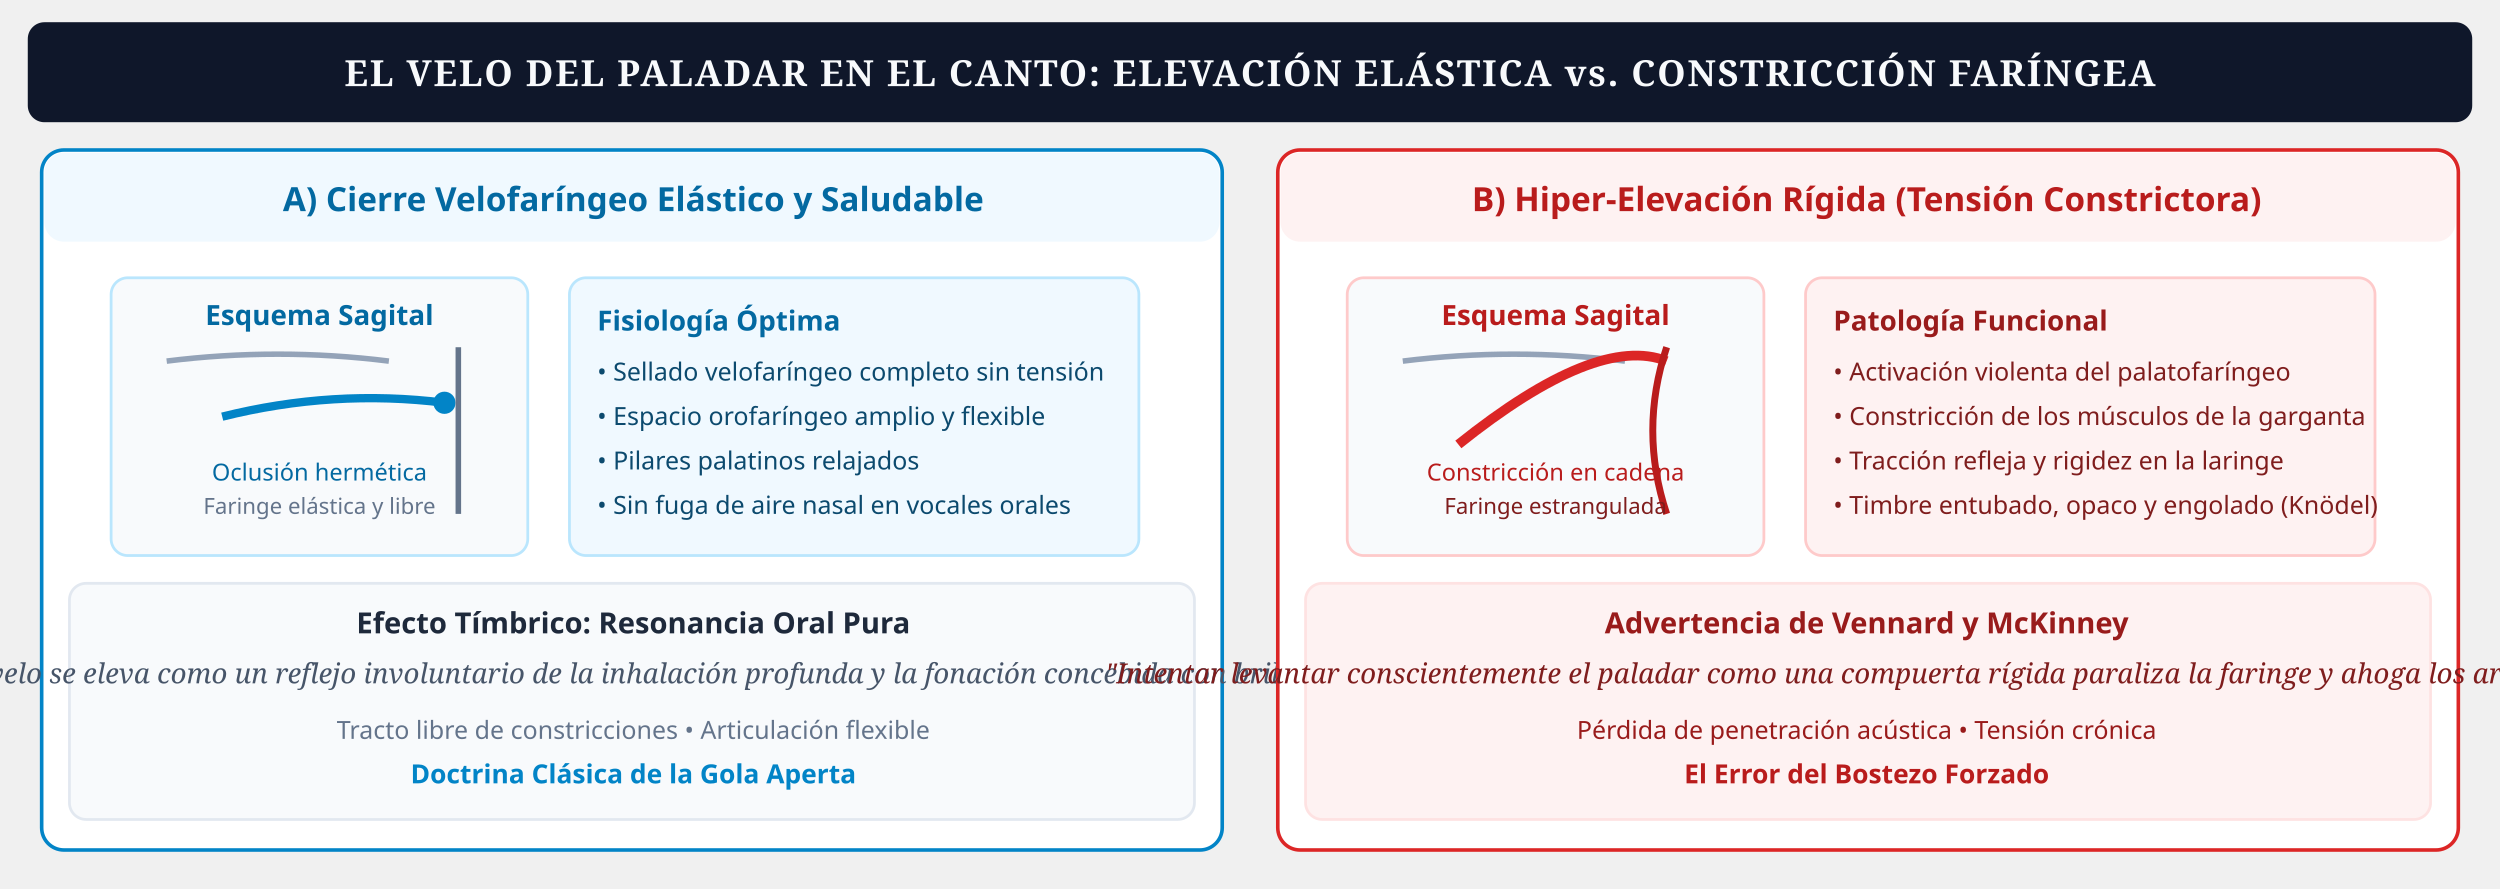
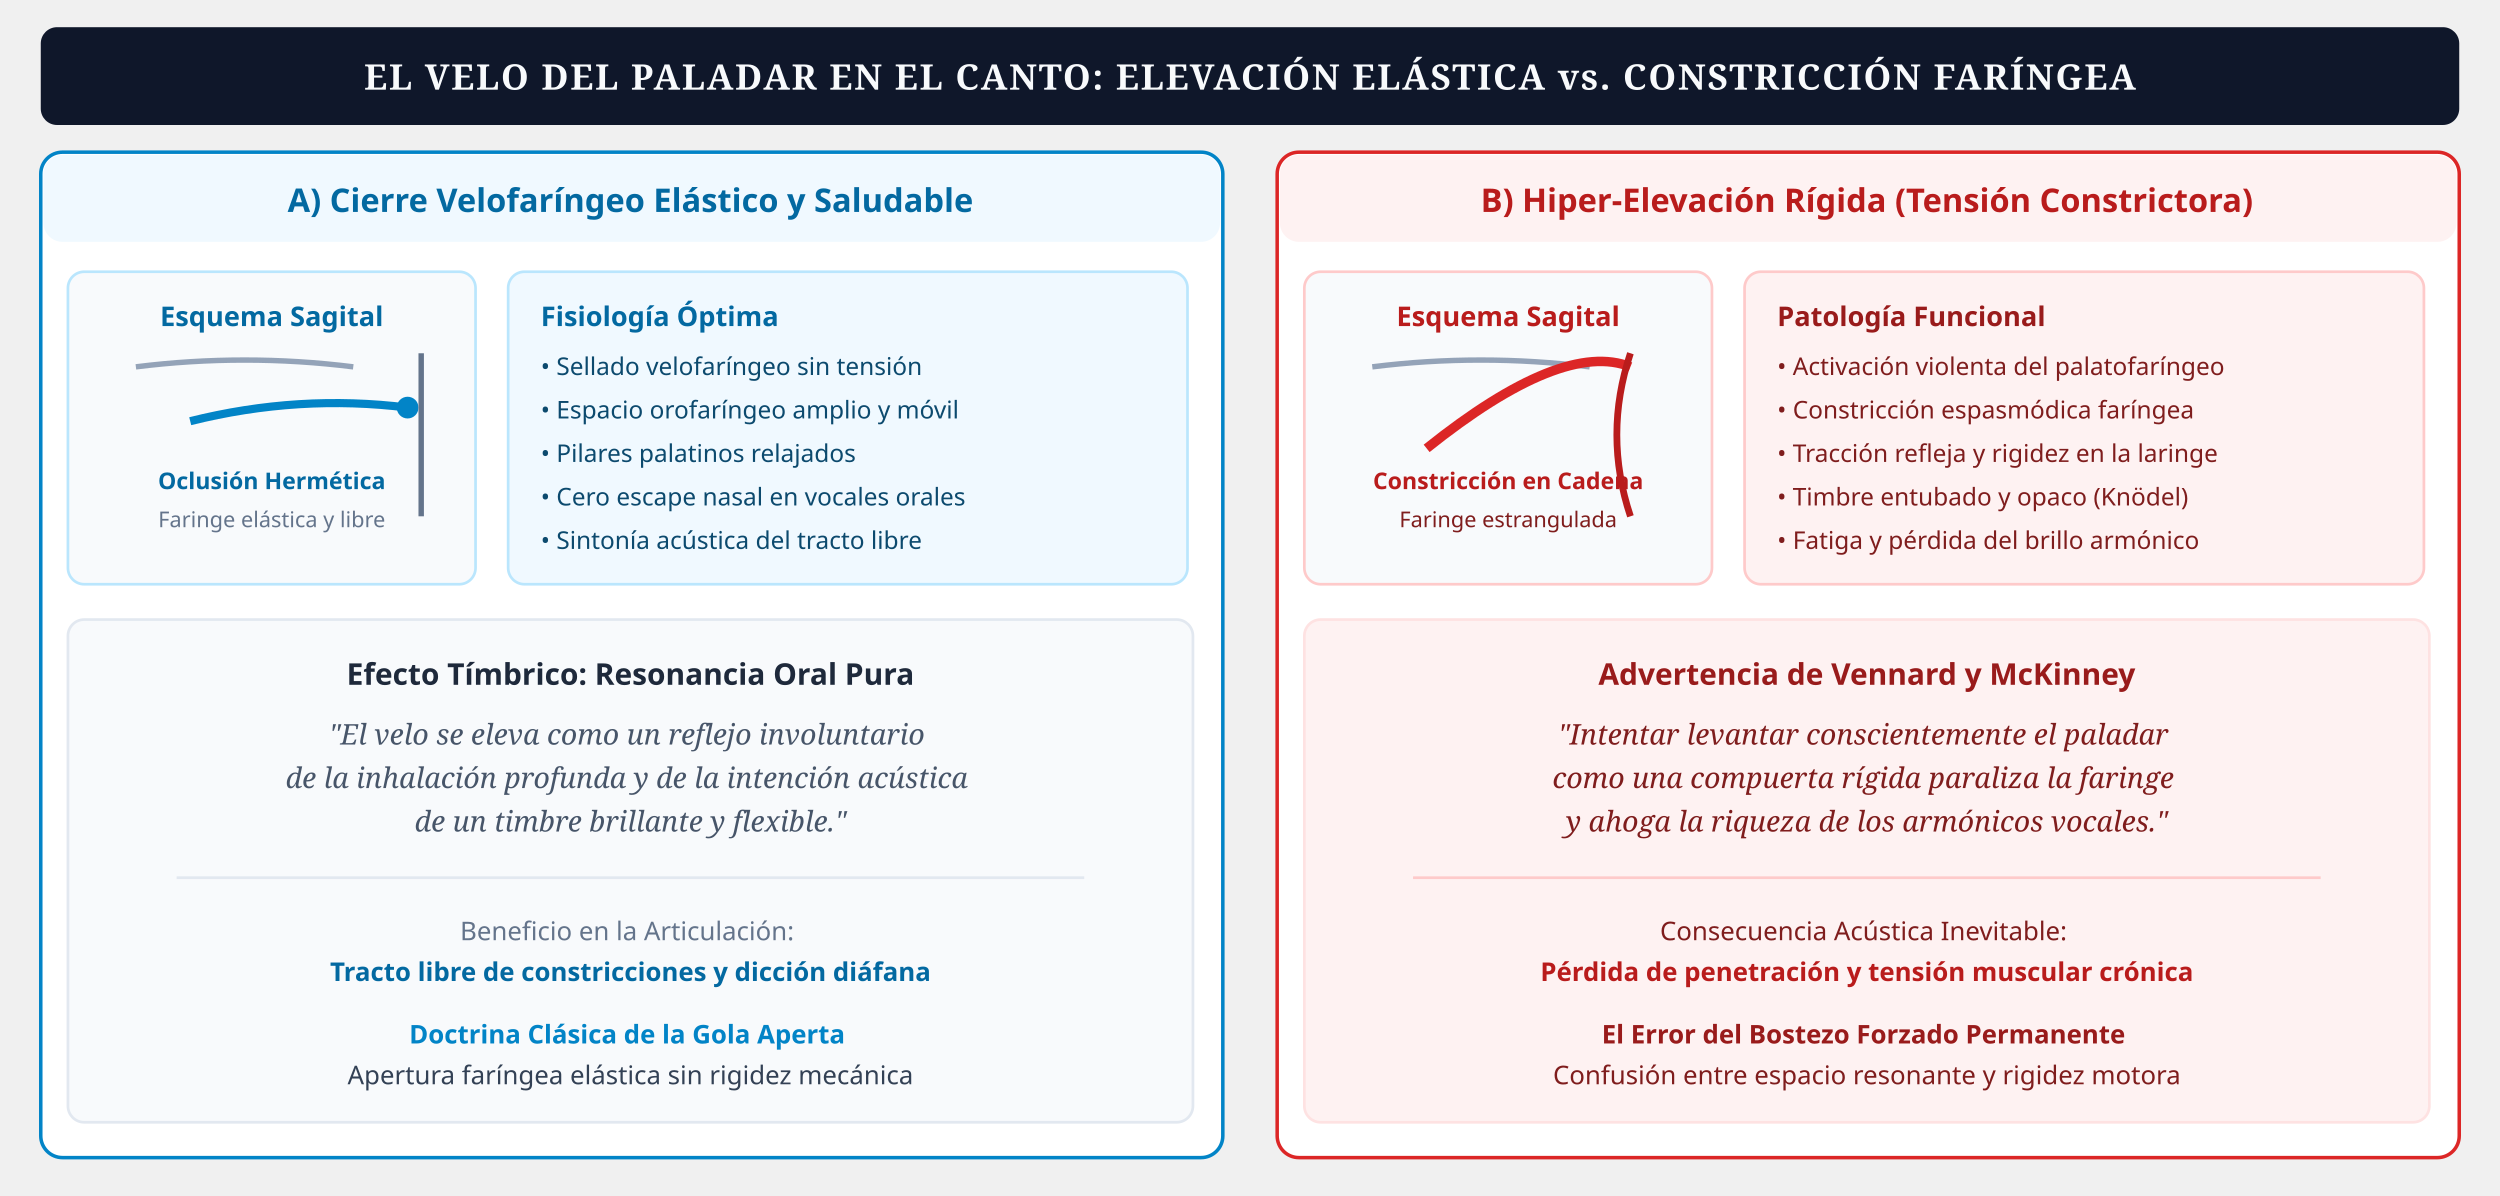
- <svg xmlns="http://www.w3.org/2000/svg" viewBox="0 0 900 320" width="100%" height="auto" style="background:#ffffff; border:1px solid #cbd5e1; border-radius:10px; padding:12px; box-shadow: 0 2px 8px rgba(0,0,0,0.05);">
-   <rect x="10" y="8" width="880" height="36" rx="6" fill="#0f172a" />
-   <text x="450" y="31" text-anchor="middle" font-family="'Cinzel', serif" font-size="13" font-weight="700" fill="#f8fafc" letter-spacing="0.05em">EL VELO DEL PALADAR EN EL CANTO: ELEVACIÓN ELÁSTICA vs. CONSTRICCIÓN FARÍNGEA</text>
-   <rect x="15" y="54" width="425" height="252" rx="8" fill="#ffffff" stroke="#0284c7" stroke-width="1.3" />
-   <rect x="16" y="55" width="423" height="32" rx="7" fill="#f0f9ff" />
-   <text x="228" y="76" text-anchor="middle" font-family="'Plus Jakarta Sans', sans-serif" font-weight="700" font-size="12" fill="#0369a1">A) Cierre Velofaríngeo Elástico y Saludable</text>
-   <g transform="translate(30, 95)">
-     <rect x="10" y="5" width="150" height="100" rx="6" fill="#f8fafc" stroke="#bae6fd" />
-     <text x="85" y="22" text-anchor="middle" font-family="'Plus Jakarta Sans', sans-serif" font-size="10" font-weight="700" fill="#0369a1">Esquema Sagital</text>
-     <path d="M 30 35 Q 70 30 110 35" stroke="#94a3b8" stroke-width="2" fill="none" />
-     <path d="M 50 55 Q 90 45 130 50" stroke="#0284c7" stroke-width="3" fill="none" />
-     <circle cx="130" cy="50" r="4" fill="#0284c7" />
-     <line x1="135" y1="30" x2="135" y2="90" stroke="#64748b" stroke-width="2" />
-     <text x="85" y="78" text-anchor="middle" font-family="'Plus Jakarta Sans', sans-serif" font-size="8.5" fill="#0369a1">Oclusión hermética</text>
-     <text x="85" y="90" text-anchor="middle" font-family="'Plus Jakarta Sans', sans-serif" font-size="8" fill="#64748b">Faringe elástica y libre</text>
-     <rect x="175" y="5" width="205" height="100" rx="6" fill="#f0f9ff" stroke="#bae6fd" />
-     <text x="185" y="24" font-family="'Plus Jakarta Sans', sans-serif" font-size="10" font-weight="700" fill="#0369a1">Fisiología Óptima</text>
-     <text x="185" y="42" font-family="'Plus Jakarta Sans', sans-serif" font-size="9" fill="#0c4a6e">• Sellado velofaríngeo completo sin tensión</text>
-     <text x="185" y="58" font-family="'Plus Jakarta Sans', sans-serif" font-size="9" fill="#0c4a6e">• Espacio orofaríngeo amplio y flexible</text>
-     <text x="185" y="74" font-family="'Plus Jakarta Sans', sans-serif" font-size="9" fill="#0c4a6e">• Pilares palatinos relajados</text>
-     <text x="185" y="90" font-family="'Plus Jakarta Sans', sans-serif" font-size="9" fill="#0c4a6e">• Sin fuga de aire nasal en vocales orales</text>
+ <svg xmlns="http://www.w3.org/2000/svg" viewBox="0 0 920 440" width="100%" height="auto" style="background:#ffffff; border:1px solid #cbd5e1; border-radius:10px; padding:12px; box-shadow: 0 2px 8px rgba(0,0,0,0.05);">
+   <rect x="15" y="10" width="890" height="36" rx="6" fill="#0f172a" />
+   <text x="460" y="33" text-anchor="middle" font-family="'Cinzel', serif" font-size="13" font-weight="700" fill="#f8fafc" letter-spacing="0.05em">EL VELO DEL PALADAR EN EL CANTO: ELEVACIÓN ELÁSTICA vs. CONSTRICCIÓN FARÍNGEA</text>
+   <rect x="15" y="56" width="435" height="370" rx="8" fill="#ffffff" stroke="#0284c7" stroke-width="1.3" />
+   <rect x="16" y="57" width="433" height="32" rx="7" fill="#f0f9ff" />
+   <text x="232" y="78" text-anchor="middle" font-family="'Plus Jakarta Sans', sans-serif" font-weight="700" font-size="12" fill="#0369a1">A) Cierre Velofaríngeo Elástico y Saludable</text>
+   <g transform="translate(25, 100)">
+     <rect x="0" y="0" width="150" height="115" rx="6" fill="#f8fafc" stroke="#bae6fd" />
+     <text x="75" y="20" text-anchor="middle" font-family="'Plus Jakarta Sans', sans-serif" font-size="10" font-weight="700" fill="#0369a1">Esquema Sagital</text>
+     <path d="M 25 35 Q 65 30 105 35" stroke="#94a3b8" stroke-width="2" fill="none" />
+     <path d="M 45 55 Q 85 45 125 50" stroke="#0284c7" stroke-width="3" fill="none" />
+     <circle cx="125" cy="50" r="4" fill="#0284c7" />
+     <line x1="130" y1="30" x2="130" y2="90" stroke="#64748b" stroke-width="2" />
+     <text x="75" y="80" text-anchor="middle" font-family="'Plus Jakarta Sans', sans-serif" font-size="8.5" font-weight="600" fill="#0369a1">Oclusión Hermética</text>
+     <text x="75" y="94" text-anchor="middle" font-family="'Plus Jakarta Sans', sans-serif" font-size="8" fill="#64748b">Faringe elástica y libre</text>
+     <rect x="162" y="0" width="250" height="115" rx="6" fill="#f0f9ff" stroke="#bae6fd" />
+     <text x="174" y="20" font-family="'Plus Jakarta Sans', sans-serif" font-size="10" font-weight="700" fill="#0369a1">Fisiología Óptima</text>
+     <text x="174" y="38" font-family="'Plus Jakarta Sans', sans-serif" font-size="9" fill="#0c4a6e">• Sellado velofaríngeo sin tensión</text>
+     <text x="174" y="54" font-family="'Plus Jakarta Sans', sans-serif" font-size="9" fill="#0c4a6e">• Espacio orofaríngeo amplio y móvil</text>
+     <text x="174" y="70" font-family="'Plus Jakarta Sans', sans-serif" font-size="9" fill="#0c4a6e">• Pilares palatinos relajados</text>
+     <text x="174" y="86" font-family="'Plus Jakarta Sans', sans-serif" font-size="9" fill="#0c4a6e">• Cero escape nasal en vocales orales</text>
+     <text x="174" y="102" font-family="'Plus Jakarta Sans', sans-serif" font-size="9" fill="#0c4a6e">• Sintonía acústica del tracto libre</text>
  </g>
-   <rect x="25" y="210" width="405" height="85" rx="6" fill="#f8fafc" stroke="#e2e8f0" />
-   <text x="228" y="228" text-anchor="middle" font-family="'Plus Jakarta Sans', sans-serif" font-size="10.5" font-weight="700" fill="#1e293b">Efecto Tímbrico: Resonancia Oral Pura</text>
-   <text x="228" y="246" text-anchor="middle" font-family="'Newsreader', serif" font-style="italic" font-size="10" fill="#475569">"El velo se eleva como un reflejo involuntario de la inhalación profunda y la fonación concebida con brillo."</text>
-   <text x="228" y="266" text-anchor="middle" font-family="'Plus Jakarta Sans', sans-serif" font-size="9" fill="#64748b">Tracto libre de constricciones • Articulación flexible</text>
-   <text x="228" y="282" text-anchor="middle" font-family="'Plus Jakarta Sans', sans-serif" font-size="9.5" font-weight="600" fill="#0284c7">Doctrina Clásica de la Gola Aperta</text>
-   <rect x="460" y="54" width="425" height="252" rx="8" fill="#ffffff" stroke="#dc2626" stroke-width="1.3" />
-   <rect x="461" y="55" width="423" height="32" rx="7" fill="#fef2f2" />
-   <text x="672" y="76" text-anchor="middle" font-family="'Plus Jakarta Sans', sans-serif" font-weight="700" font-size="12" fill="#b91c1c">B) Hiper-Elevación Rígida (Tensión Constrictora)</text>
-   <g transform="translate(475, 95)">
-     <rect x="10" y="5" width="150" height="100" rx="6" fill="#f8fafc" stroke="#fecaca" />
-     <text x="85" y="22" text-anchor="middle" font-family="'Plus Jakarta Sans', sans-serif" font-size="10" font-weight="700" fill="#b91c1c">Esquema Sagital</text>
-     <path d="M 30 35 Q 70 30 110 35" stroke="#94a3b8" stroke-width="2" fill="none" />
-     <path d="M 50 65 Q 100 25 125 35" stroke="#dc2626" stroke-width="3.5" fill="none" />
-     <path d="M 125 30 Q 115 60 125 90" stroke="#b91c1c" stroke-width="2.5" fill="none" />
-     <text x="85" y="78" text-anchor="middle" font-family="'Plus Jakarta Sans', sans-serif" font-size="8.5" fill="#b91c1c">Constricción en cadena</text>
-     <text x="85" y="90" text-anchor="middle" font-family="'Plus Jakarta Sans', sans-serif" font-size="8" fill="#7f1d1d">Faringe estrangulada</text>
-     <rect x="175" y="5" width="205" height="100" rx="6" fill="#fef2f2" stroke="#fecaca" />
-     <text x="185" y="24" font-family="'Plus Jakarta Sans', sans-serif" font-size="10" font-weight="700" fill="#991b1b">Patología Funcional</text>
-     <text x="185" y="42" font-family="'Plus Jakarta Sans', sans-serif" font-size="9" fill="#7f1d1d">• Activación violenta del palatofaríngeo</text>
-     <text x="185" y="58" font-family="'Plus Jakarta Sans', sans-serif" font-size="9" fill="#7f1d1d">• Constricción de los músculos de la garganta</text>
-     <text x="185" y="74" font-family="'Plus Jakarta Sans', sans-serif" font-size="9" fill="#7f1d1d">• Tracción refleja y rigidez en la laringe</text>
-     <text x="185" y="90" font-family="'Plus Jakarta Sans', sans-serif" font-size="9" fill="#7f1d1d">• Timbre entubado, opaco y engolado (Knödel)</text>
+   <g transform="translate(25, 228)">
+     <rect x="0" y="0" width="414" height="185" rx="6" fill="#f8fafc" stroke="#e2e8f0" />
+     <text x="207" y="24" text-anchor="middle" font-family="'Plus Jakarta Sans', sans-serif" font-size="11" font-weight="700" fill="#1e293b">Efecto Tímbrico: Resonancia Oral Pura</text>
+     <text x="207" y="46" text-anchor="middle" font-family="'Newsreader', serif" font-style="italic" font-size="10.5" fill="#475569">
+       <tspan x="207" dy="0">"El velo se eleva como un reflejo involuntario</tspan>
+       <tspan x="207" dy="16">de la inhalación profunda y de la intención acústica</tspan>
+       <tspan x="207" dy="16">de un timbre brillante y flexible."</tspan>
+     </text>
+     <line x1="40" y1="95" x2="374" y2="95" stroke="#e2e8f0" stroke-width="1" />
+     <text x="207" y="118" text-anchor="middle" font-family="'Plus Jakarta Sans', sans-serif" font-size="9.5" fill="#64748b">
+       <tspan x="207" dy="0">Beneficio en la Articulación:</tspan>
+       <tspan x="207" dy="15" font-weight="600" fill="#0369a1">Tracto libre de constricciones y dicción diáfana</tspan>
+     </text>
+     <text x="207" y="156" text-anchor="middle" font-family="'Plus Jakarta Sans', sans-serif" font-size="9.5" font-weight="700" fill="#0284c7">
+       <tspan x="207" dy="0">Doctrina Clásica de la Gola Aperta</tspan>
+       <tspan x="207" dy="15" font-weight="500" fill="#334155">Apertura faríngea elástica sin rigidez mecánica</tspan>
+     </text>
  </g>
-   <rect x="470" y="210" width="405" height="85" rx="6" fill="#fef2f2" stroke="#fee2e2" />
-   <text x="672" y="228" text-anchor="middle" font-family="'Plus Jakarta Sans', sans-serif" font-size="10.5" font-weight="700" fill="#991b1b">Advertencia de Vennard y McKinney</text>
-   <text x="672" y="246" text-anchor="middle" font-family="'Newsreader', serif" font-style="italic" font-size="10" fill="#7f1d1d">"Intentar levantar conscientemente el paladar como una compuerta rígida paraliza la faringe y ahoga los armónicos."</text>
-   <text x="672" y="266" text-anchor="middle" font-family="'Plus Jakarta Sans', sans-serif" font-size="9" fill="#991b1b">Pérdida de penetración acústica • Tensión crónica</text>
-   <text x="672" y="282" text-anchor="middle" font-family="'Plus Jakarta Sans', sans-serif" font-size="9.5" font-weight="600" fill="#b91c1c">El Error del Bostezo Forzado</text>
+   <rect x="470" y="56" width="435" height="370" rx="8" fill="#ffffff" stroke="#dc2626" stroke-width="1.3" />
+   <rect x="471" y="57" width="433" height="32" rx="7" fill="#fef2f2" />
+   <text x="687" y="78" text-anchor="middle" font-family="'Plus Jakarta Sans', sans-serif" font-weight="700" font-size="12" fill="#b91c1c">B) Hiper-Elevación Rígida (Tensión Constrictora)</text>
+   <g transform="translate(480, 100)">
+     <rect x="0" y="0" width="150" height="115" rx="6" fill="#f8fafc" stroke="#fecaca" />
+     <text x="75" y="20" text-anchor="middle" font-family="'Plus Jakarta Sans', sans-serif" font-size="10" font-weight="700" fill="#b91c1c">Esquema Sagital</text>
+     <path d="M 25 35 Q 65 30 105 35" stroke="#94a3b8" stroke-width="2" fill="none" />
+     <path d="M 45 65 Q 95 25 120 35" stroke="#dc2626" stroke-width="3.5" fill="none" />
+     <path d="M 120 30 Q 110 60 120 90" stroke="#b91c1c" stroke-width="2.5" fill="none" />
+     <text x="75" y="80" text-anchor="middle" font-family="'Plus Jakarta Sans', sans-serif" font-size="8.5" font-weight="600" fill="#b91c1c">Constricción en Cadena</text>
+     <text x="75" y="94" text-anchor="middle" font-family="'Plus Jakarta Sans', sans-serif" font-size="8" fill="#7f1d1d">Faringe estrangulada</text>
+     <rect x="162" y="0" width="250" height="115" rx="6" fill="#fef2f2" stroke="#fecaca" />
+     <text x="174" y="20" font-family="'Plus Jakarta Sans', sans-serif" font-size="10" font-weight="700" fill="#991b1b">Patología Funcional</text>
+     <text x="174" y="38" font-family="'Plus Jakarta Sans', sans-serif" font-size="9" fill="#7f1d1d">• Activación violenta del palatofaríngeo</text>
+     <text x="174" y="54" font-family="'Plus Jakarta Sans', sans-serif" font-size="9" fill="#7f1d1d">• Constricción espasmódica faríngea</text>
+     <text x="174" y="70" font-family="'Plus Jakarta Sans', sans-serif" font-size="9" fill="#7f1d1d">• Tracción refleja y rigidez en la laringe</text>
+     <text x="174" y="86" font-family="'Plus Jakarta Sans', sans-serif" font-size="9" fill="#7f1d1d">• Timbre entubado y opaco (Knödel)</text>
+     <text x="174" y="102" font-family="'Plus Jakarta Sans', sans-serif" font-size="9" fill="#7f1d1d">• Fatiga y pérdida del brillo armónico</text>
+   </g>
+   <g transform="translate(480, 228)">
+     <rect x="0" y="0" width="414" height="185" rx="6" fill="#fef2f2" stroke="#fee2e2" />
+     <text x="207" y="24" text-anchor="middle" font-family="'Plus Jakarta Sans', sans-serif" font-size="11" font-weight="700" fill="#991b1b">Advertencia de Vennard y McKinney</text>
+     <text x="207" y="46" text-anchor="middle" font-family="'Newsreader', serif" font-style="italic" font-size="10.5" fill="#7f1d1d">
+       <tspan x="207" dy="0">"Intentar levantar conscientemente el paladar</tspan>
+       <tspan x="207" dy="16">como una compuerta rígida paraliza la faringe</tspan>
+       <tspan x="207" dy="16">y ahoga la riqueza de los armónicos vocales."</tspan>
+     </text>
+     <line x1="40" y1="95" x2="374" y2="95" stroke="#fecaca" stroke-width="1" />
+     <text x="207" y="118" text-anchor="middle" font-family="'Plus Jakarta Sans', sans-serif" font-size="9.5" fill="#7f1d1d">
+       <tspan x="207" dy="0">Consecuencia Acústica Inevitable:</tspan>
+       <tspan x="207" dy="15" font-weight="600" fill="#b91c1c">Pérdida de penetración y tensión muscular crónica</tspan>
+     </text>
+     <text x="207" y="156" text-anchor="middle" font-family="'Plus Jakarta Sans', sans-serif" font-size="9.5" font-weight="700" fill="#991b1b">
+       <tspan x="207" dy="0">El Error del Bostezo Forzado Permanente</tspan>
+       <tspan x="207" dy="15" font-weight="500" fill="#7f1d1d">Confusión entre espacio resonante y rigidez motora</tspan>
+     </text>
+   </g>
</svg>
